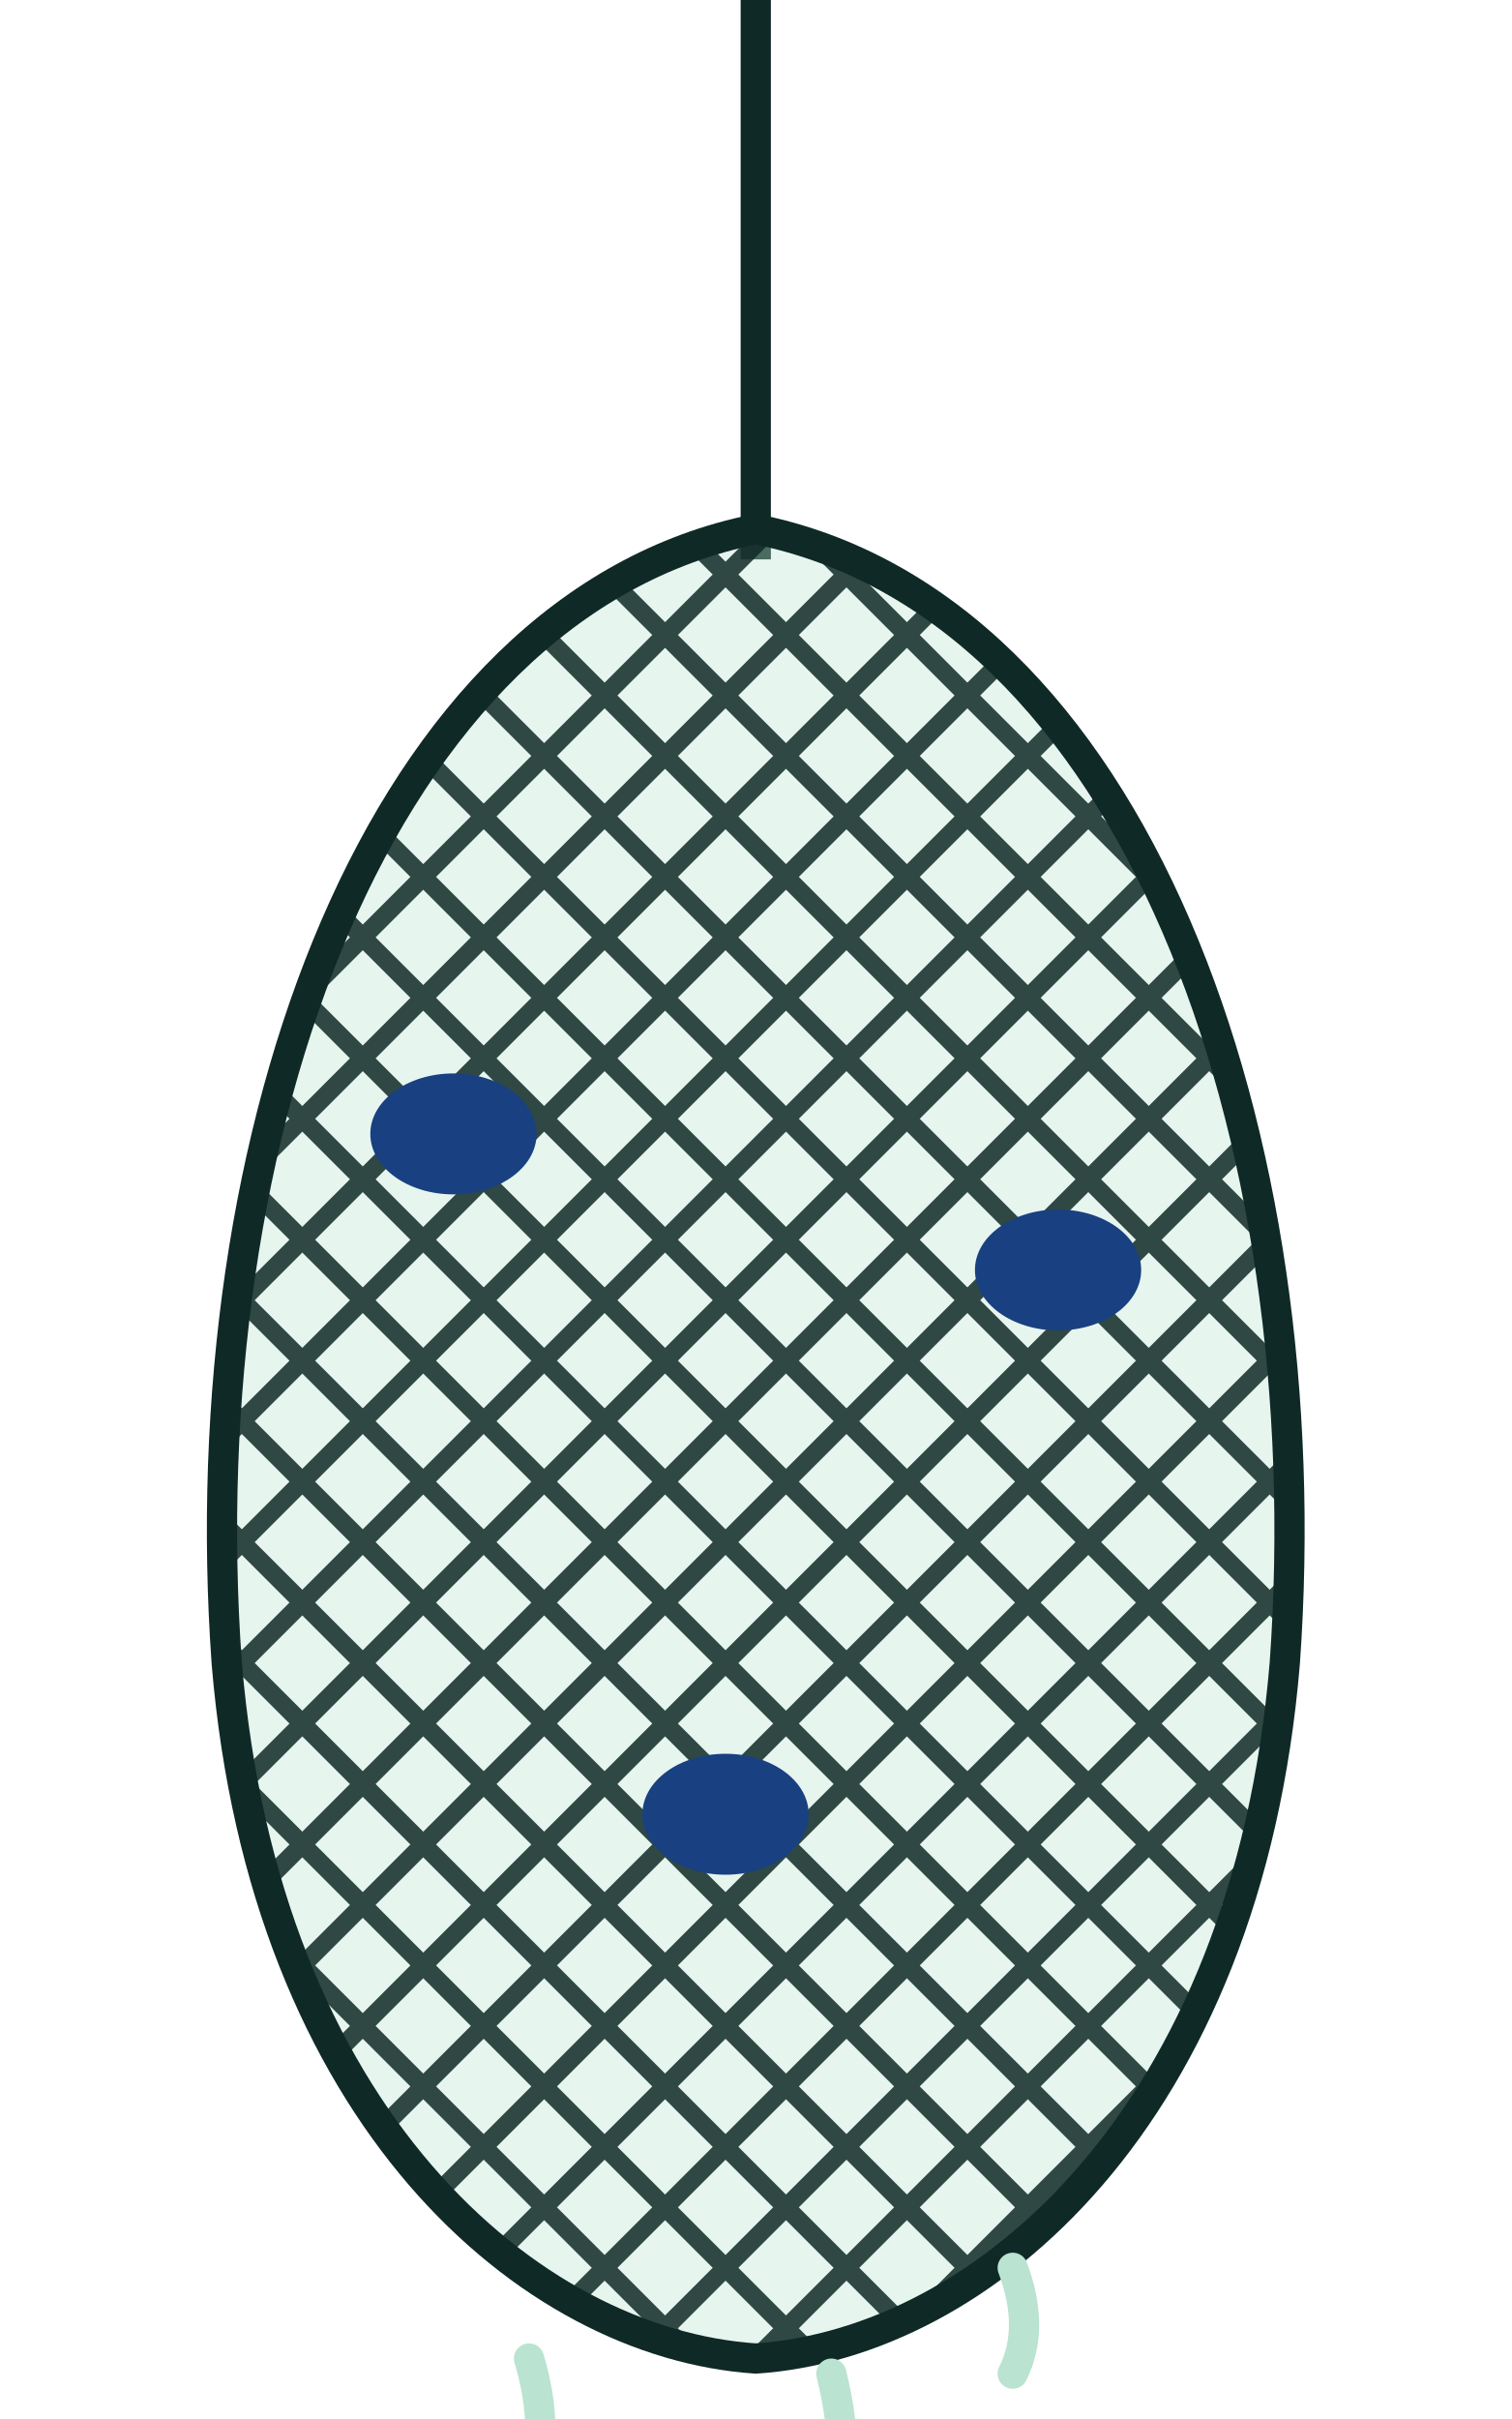
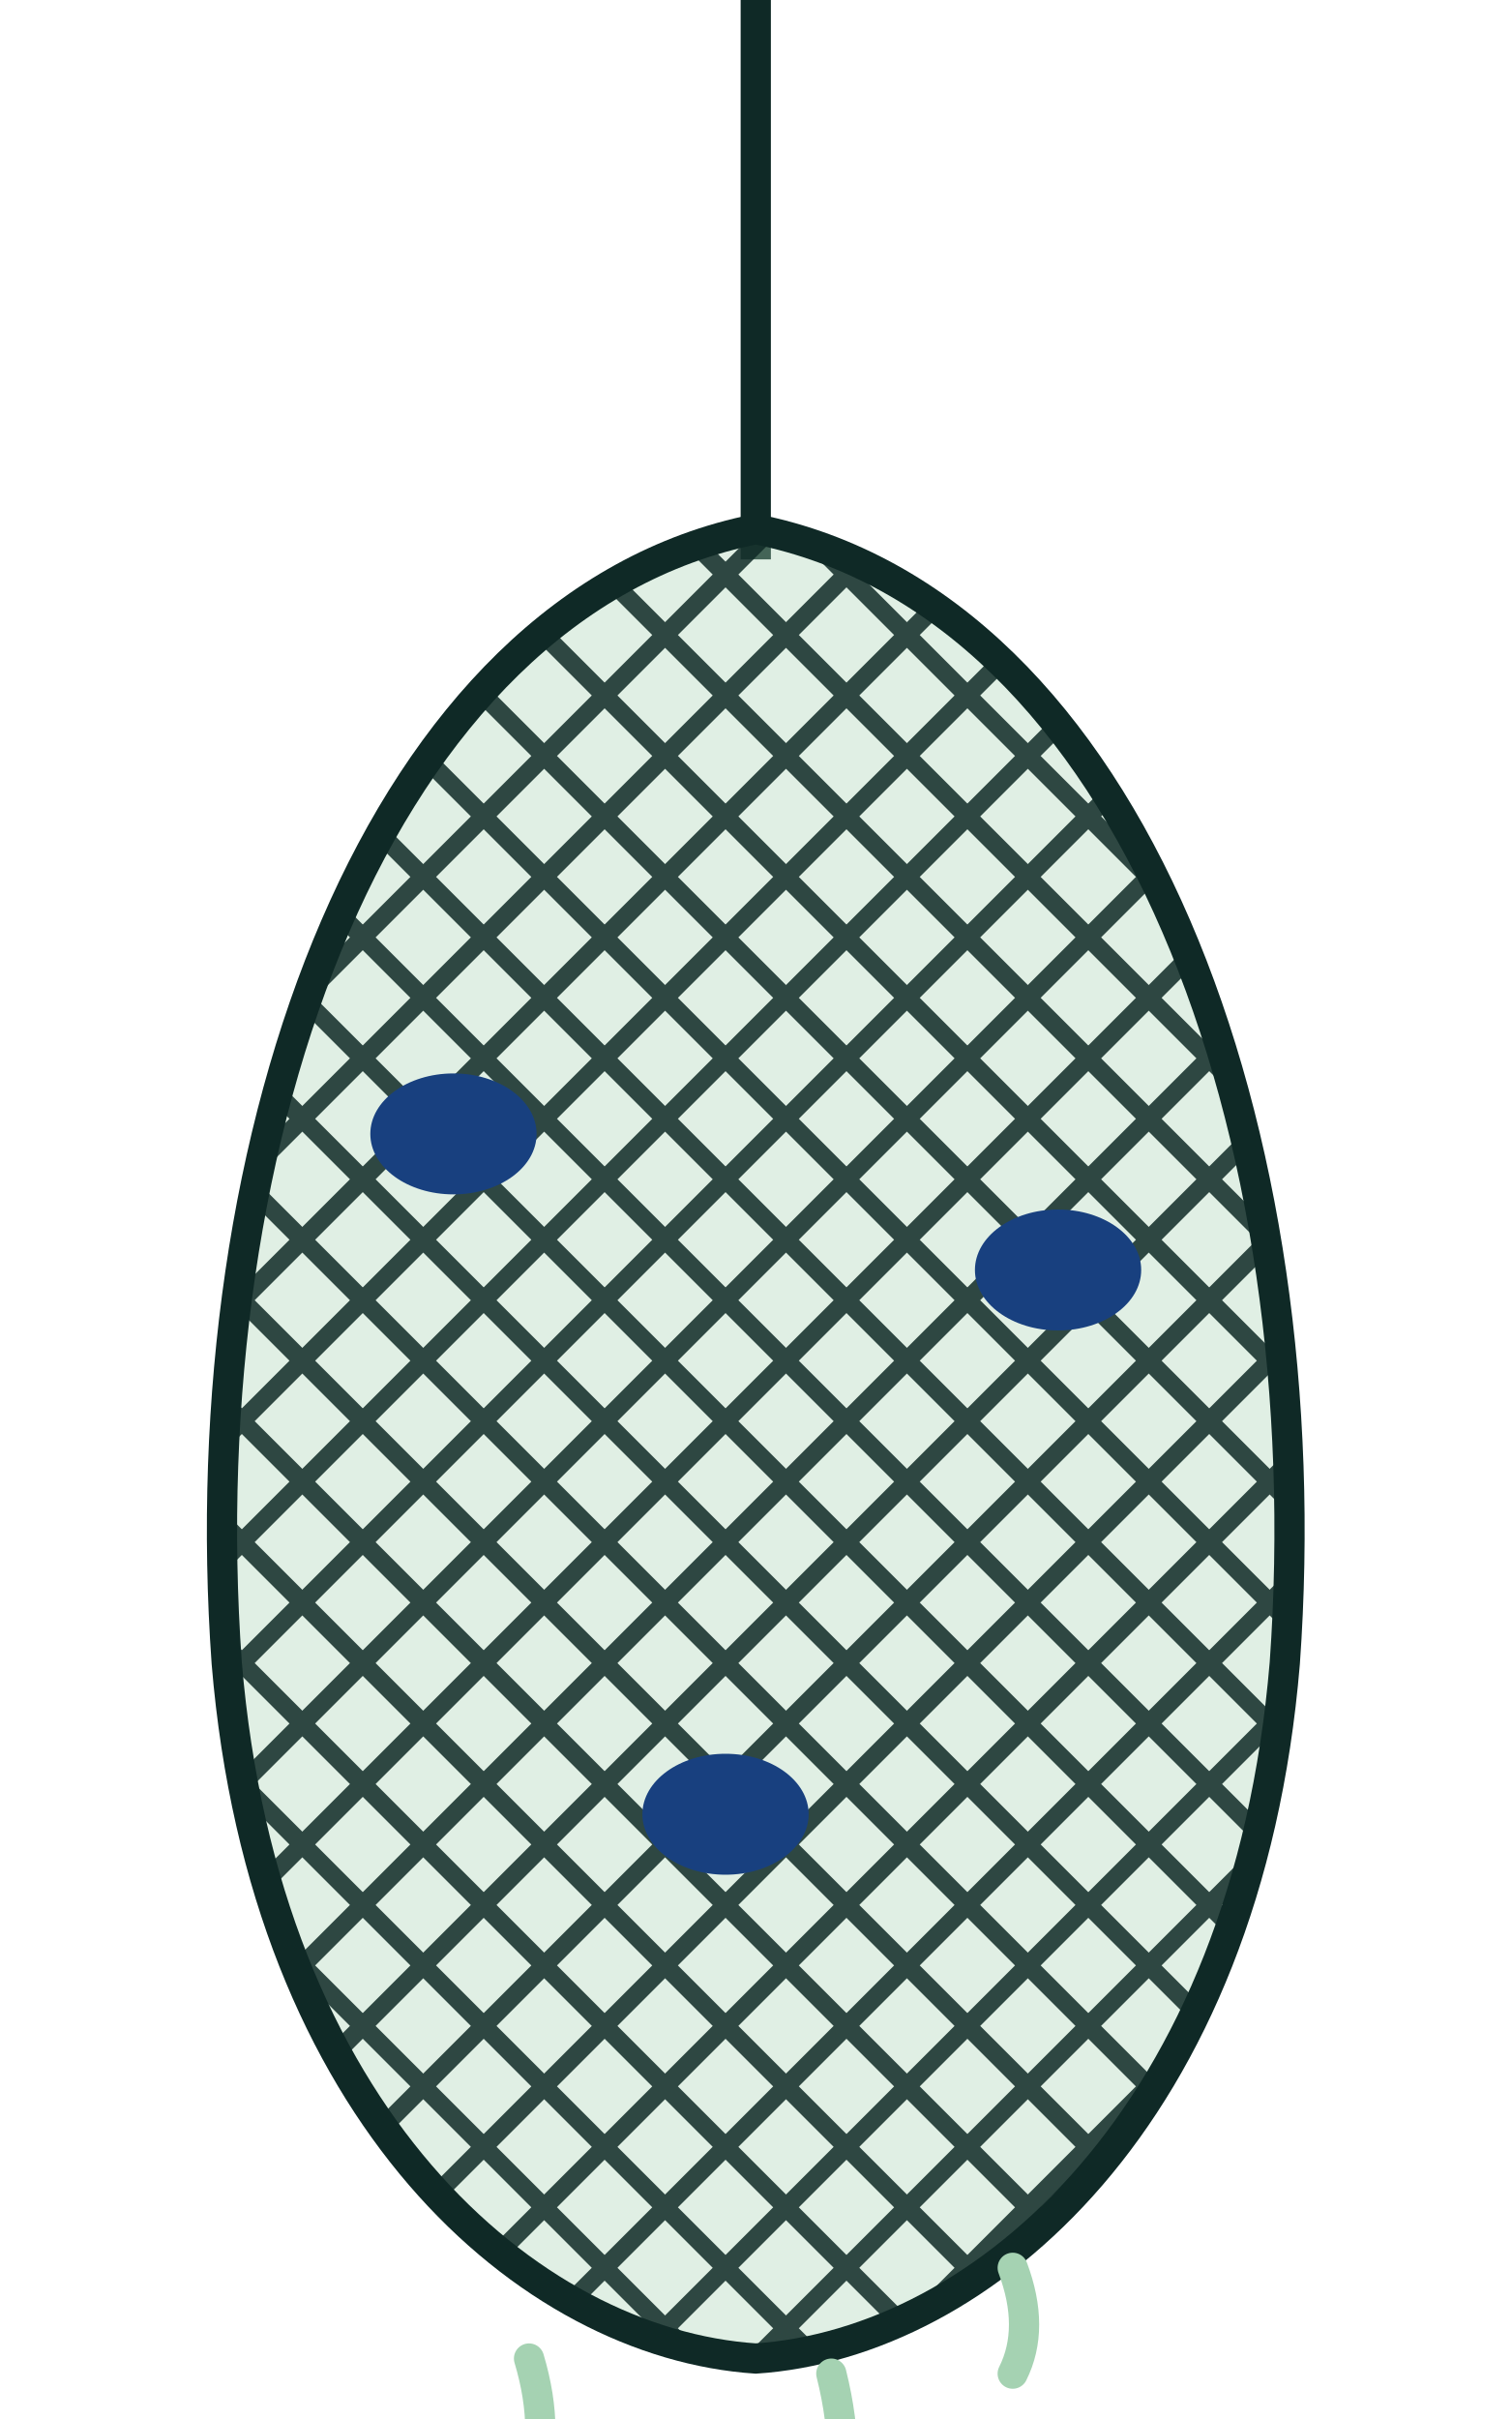
<svg xmlns="http://www.w3.org/2000/svg" viewBox="0 0 200 320">
  <defs>
    <clipPath id="bag">
      <path d="M100 70 C150 80 175 150 170 220 C165 280 130 310 100 312 C70 310 35 280 30 220 C25 150 50 80 100 70 Z" />
    </clipPath>
  </defs>
  <line x1="100" y1="0" x2="100" y2="74" stroke="#0F2926" stroke-width="4" />
-   <path d="M100 70 C150 80 175 150 170 220 C165 280 130 310 100 312 C70 310 35 280 30 220 C25 150 50 80 100 70 Z" fill="#BAE3D1" opacity=".35" />
+   <path d="M100 70 C150 80 175 150 170 220 C165 280 130 310 100 312 C70 310 35 280 30 220 C25 150 50 80 100 70 Z" fill="#a5d2b2" opacity=".35" />
  <g clip-path="url(#bag)" stroke="#0F2926" stroke-width="2.4" opacity=".85">
    <line x1="-480" y1="60" x2="-220" y2="320" />
    <line x1="-480" y1="60" x2="-740" y2="320" />
    <line x1="-464" y1="60" x2="-204" y2="320" />
    <line x1="-464" y1="60" x2="-724" y2="320" />
    <line x1="-448" y1="60" x2="-188" y2="320" />
    <line x1="-448" y1="60" x2="-708" y2="320" />
    <line x1="-432" y1="60" x2="-172" y2="320" />
    <line x1="-432" y1="60" x2="-692" y2="320" />
    <line x1="-416" y1="60" x2="-156" y2="320" />
    <line x1="-416" y1="60" x2="-676" y2="320" />
    <line x1="-400" y1="60" x2="-140" y2="320" />
    <line x1="-400" y1="60" x2="-660" y2="320" />
    <line x1="-384" y1="60" x2="-124" y2="320" />
    <line x1="-384" y1="60" x2="-644" y2="320" />
    <line x1="-368" y1="60" x2="-108" y2="320" />
    <line x1="-368" y1="60" x2="-628" y2="320" />
    <line x1="-352" y1="60" x2="-92" y2="320" />
    <line x1="-352" y1="60" x2="-612" y2="320" />
    <line x1="-336" y1="60" x2="-76" y2="320" />
    <line x1="-336" y1="60" x2="-596" y2="320" />
    <line x1="-320" y1="60" x2="-60" y2="320" />
    <line x1="-320" y1="60" x2="-580" y2="320" />
    <line x1="-304" y1="60" x2="-44" y2="320" />
    <line x1="-304" y1="60" x2="-564" y2="320" />
    <line x1="-288" y1="60" x2="-28" y2="320" />
    <line x1="-288" y1="60" x2="-548" y2="320" />
    <line x1="-272" y1="60" x2="-12" y2="320" />
    <line x1="-272" y1="60" x2="-532" y2="320" />
    <line x1="-256" y1="60" x2="4" y2="320" />
    <line x1="-256" y1="60" x2="-516" y2="320" />
    <line x1="-240" y1="60" x2="20" y2="320" />
    <line x1="-240" y1="60" x2="-500" y2="320" />
    <line x1="-224" y1="60" x2="36" y2="320" />
    <line x1="-224" y1="60" x2="-484" y2="320" />
    <line x1="-208" y1="60" x2="52" y2="320" />
    <line x1="-208" y1="60" x2="-468" y2="320" />
    <line x1="-192" y1="60" x2="68" y2="320" />
    <line x1="-192" y1="60" x2="-452" y2="320" />
    <line x1="-176" y1="60" x2="84" y2="320" />
    <line x1="-176" y1="60" x2="-436" y2="320" />
    <line x1="-160" y1="60" x2="100" y2="320" />
    <line x1="-160" y1="60" x2="-420" y2="320" />
    <line x1="-144" y1="60" x2="116" y2="320" />
    <line x1="-144" y1="60" x2="-404" y2="320" />
    <line x1="-128" y1="60" x2="132" y2="320" />
    <line x1="-128" y1="60" x2="-388" y2="320" />
    <line x1="-112" y1="60" x2="148" y2="320" />
    <line x1="-112" y1="60" x2="-372" y2="320" />
    <line x1="-96" y1="60" x2="164" y2="320" />
    <line x1="-96" y1="60" x2="-356" y2="320" />
    <line x1="-80" y1="60" x2="180" y2="320" />
    <line x1="-80" y1="60" x2="-340" y2="320" />
    <line x1="-64" y1="60" x2="196" y2="320" />
    <line x1="-64" y1="60" x2="-324" y2="320" />
    <line x1="-48" y1="60" x2="212" y2="320" />
    <line x1="-48" y1="60" x2="-308" y2="320" />
    <line x1="-32" y1="60" x2="228" y2="320" />
    <line x1="-32" y1="60" x2="-292" y2="320" />
    <line x1="-16" y1="60" x2="244" y2="320" />
    <line x1="-16" y1="60" x2="-276" y2="320" />
    <line x1="0" y1="60" x2="260" y2="320" />
    <line x1="0" y1="60" x2="-260" y2="320" />
    <line x1="16" y1="60" x2="276" y2="320" />
    <line x1="16" y1="60" x2="-244" y2="320" />
    <line x1="32" y1="60" x2="292" y2="320" />
    <line x1="32" y1="60" x2="-228" y2="320" />
    <line x1="48" y1="60" x2="308" y2="320" />
    <line x1="48" y1="60" x2="-212" y2="320" />
    <line x1="64" y1="60" x2="324" y2="320" />
    <line x1="64" y1="60" x2="-196" y2="320" />
    <line x1="80" y1="60" x2="340" y2="320" />
    <line x1="80" y1="60" x2="-180" y2="320" />
    <line x1="96" y1="60" x2="356" y2="320" />
    <line x1="96" y1="60" x2="-164" y2="320" />
    <line x1="112" y1="60" x2="372" y2="320" />
    <line x1="112" y1="60" x2="-148" y2="320" />
    <line x1="128" y1="60" x2="388" y2="320" />
    <line x1="128" y1="60" x2="-132" y2="320" />
    <line x1="144" y1="60" x2="404" y2="320" />
    <line x1="144" y1="60" x2="-116" y2="320" />
    <line x1="160" y1="60" x2="420" y2="320" />
    <line x1="160" y1="60" x2="-100" y2="320" />
    <line x1="176" y1="60" x2="436" y2="320" />
    <line x1="176" y1="60" x2="-84" y2="320" />
    <line x1="192" y1="60" x2="452" y2="320" />
    <line x1="192" y1="60" x2="-68" y2="320" />
    <line x1="208" y1="60" x2="468" y2="320" />
    <line x1="208" y1="60" x2="-52" y2="320" />
    <line x1="224" y1="60" x2="484" y2="320" />
    <line x1="224" y1="60" x2="-36" y2="320" />
    <line x1="240" y1="60" x2="500" y2="320" />
    <line x1="240" y1="60" x2="-20" y2="320" />
    <line x1="256" y1="60" x2="516" y2="320" />
    <line x1="256" y1="60" x2="-4" y2="320" />
    <line x1="272" y1="60" x2="532" y2="320" />
    <line x1="272" y1="60" x2="12" y2="320" />
    <line x1="288" y1="60" x2="548" y2="320" />
    <line x1="288" y1="60" x2="28" y2="320" />
    <line x1="304" y1="60" x2="564" y2="320" />
    <line x1="304" y1="60" x2="44" y2="320" />
    <line x1="320" y1="60" x2="580" y2="320" />
    <line x1="320" y1="60" x2="60" y2="320" />
    <line x1="336" y1="60" x2="596" y2="320" />
    <line x1="336" y1="60" x2="76" y2="320" />
    <line x1="352" y1="60" x2="612" y2="320" />
    <line x1="352" y1="60" x2="92" y2="320" />
    <line x1="368" y1="60" x2="628" y2="320" />
    <line x1="368" y1="60" x2="108" y2="320" />
    <line x1="384" y1="60" x2="644" y2="320" />
    <line x1="384" y1="60" x2="124" y2="320" />
    <line x1="400" y1="60" x2="660" y2="320" />
    <line x1="400" y1="60" x2="140" y2="320" />
    <line x1="416" y1="60" x2="676" y2="320" />
    <line x1="416" y1="60" x2="156" y2="320" />
    <line x1="432" y1="60" x2="692" y2="320" />
    <line x1="432" y1="60" x2="172" y2="320" />
    <line x1="448" y1="60" x2="708" y2="320" />
    <line x1="448" y1="60" x2="188" y2="320" />
    <line x1="464" y1="60" x2="724" y2="320" />
    <line x1="464" y1="60" x2="204" y2="320" />
  </g>
  <path d="M100 70 C150 80 175 150 170 220 C165 280 130 310 100 312 C70 310 35 280 30 220 C25 150 50 80 100 70 Z" fill="none" stroke="#0F2926" stroke-width="4" />
-   <ellipse cx="60" cy="150" rx="11" ry="8" fill="#194080" />
-   <ellipse cx="140" cy="168" rx="11" ry="8" fill="#194080" />
-   <ellipse cx="96" cy="240" rx="11" ry="8" fill="#194080" />
-   <path d="M70 312 q3 10 0 18 M110 314 q3 12 0 22 M134 300 q3 8 0 14" stroke="#BAE3D1" stroke-width="4" stroke-linecap="round" fill="none" />
+   <ellipse cx="60" cy="150" rx="11" ry="8" fill="#18407f" />
+   <ellipse cx="140" cy="168" rx="11" ry="8" fill="#18407f" />
+   <ellipse cx="96" cy="240" rx="11" ry="8" fill="#18407f" />
+   <path d="M70 312 q3 10 0 18 M110 314 q3 12 0 22 M134 300 q3 8 0 14" stroke="#a5d2b2" stroke-width="4" stroke-linecap="round" fill="none" />
</svg>
